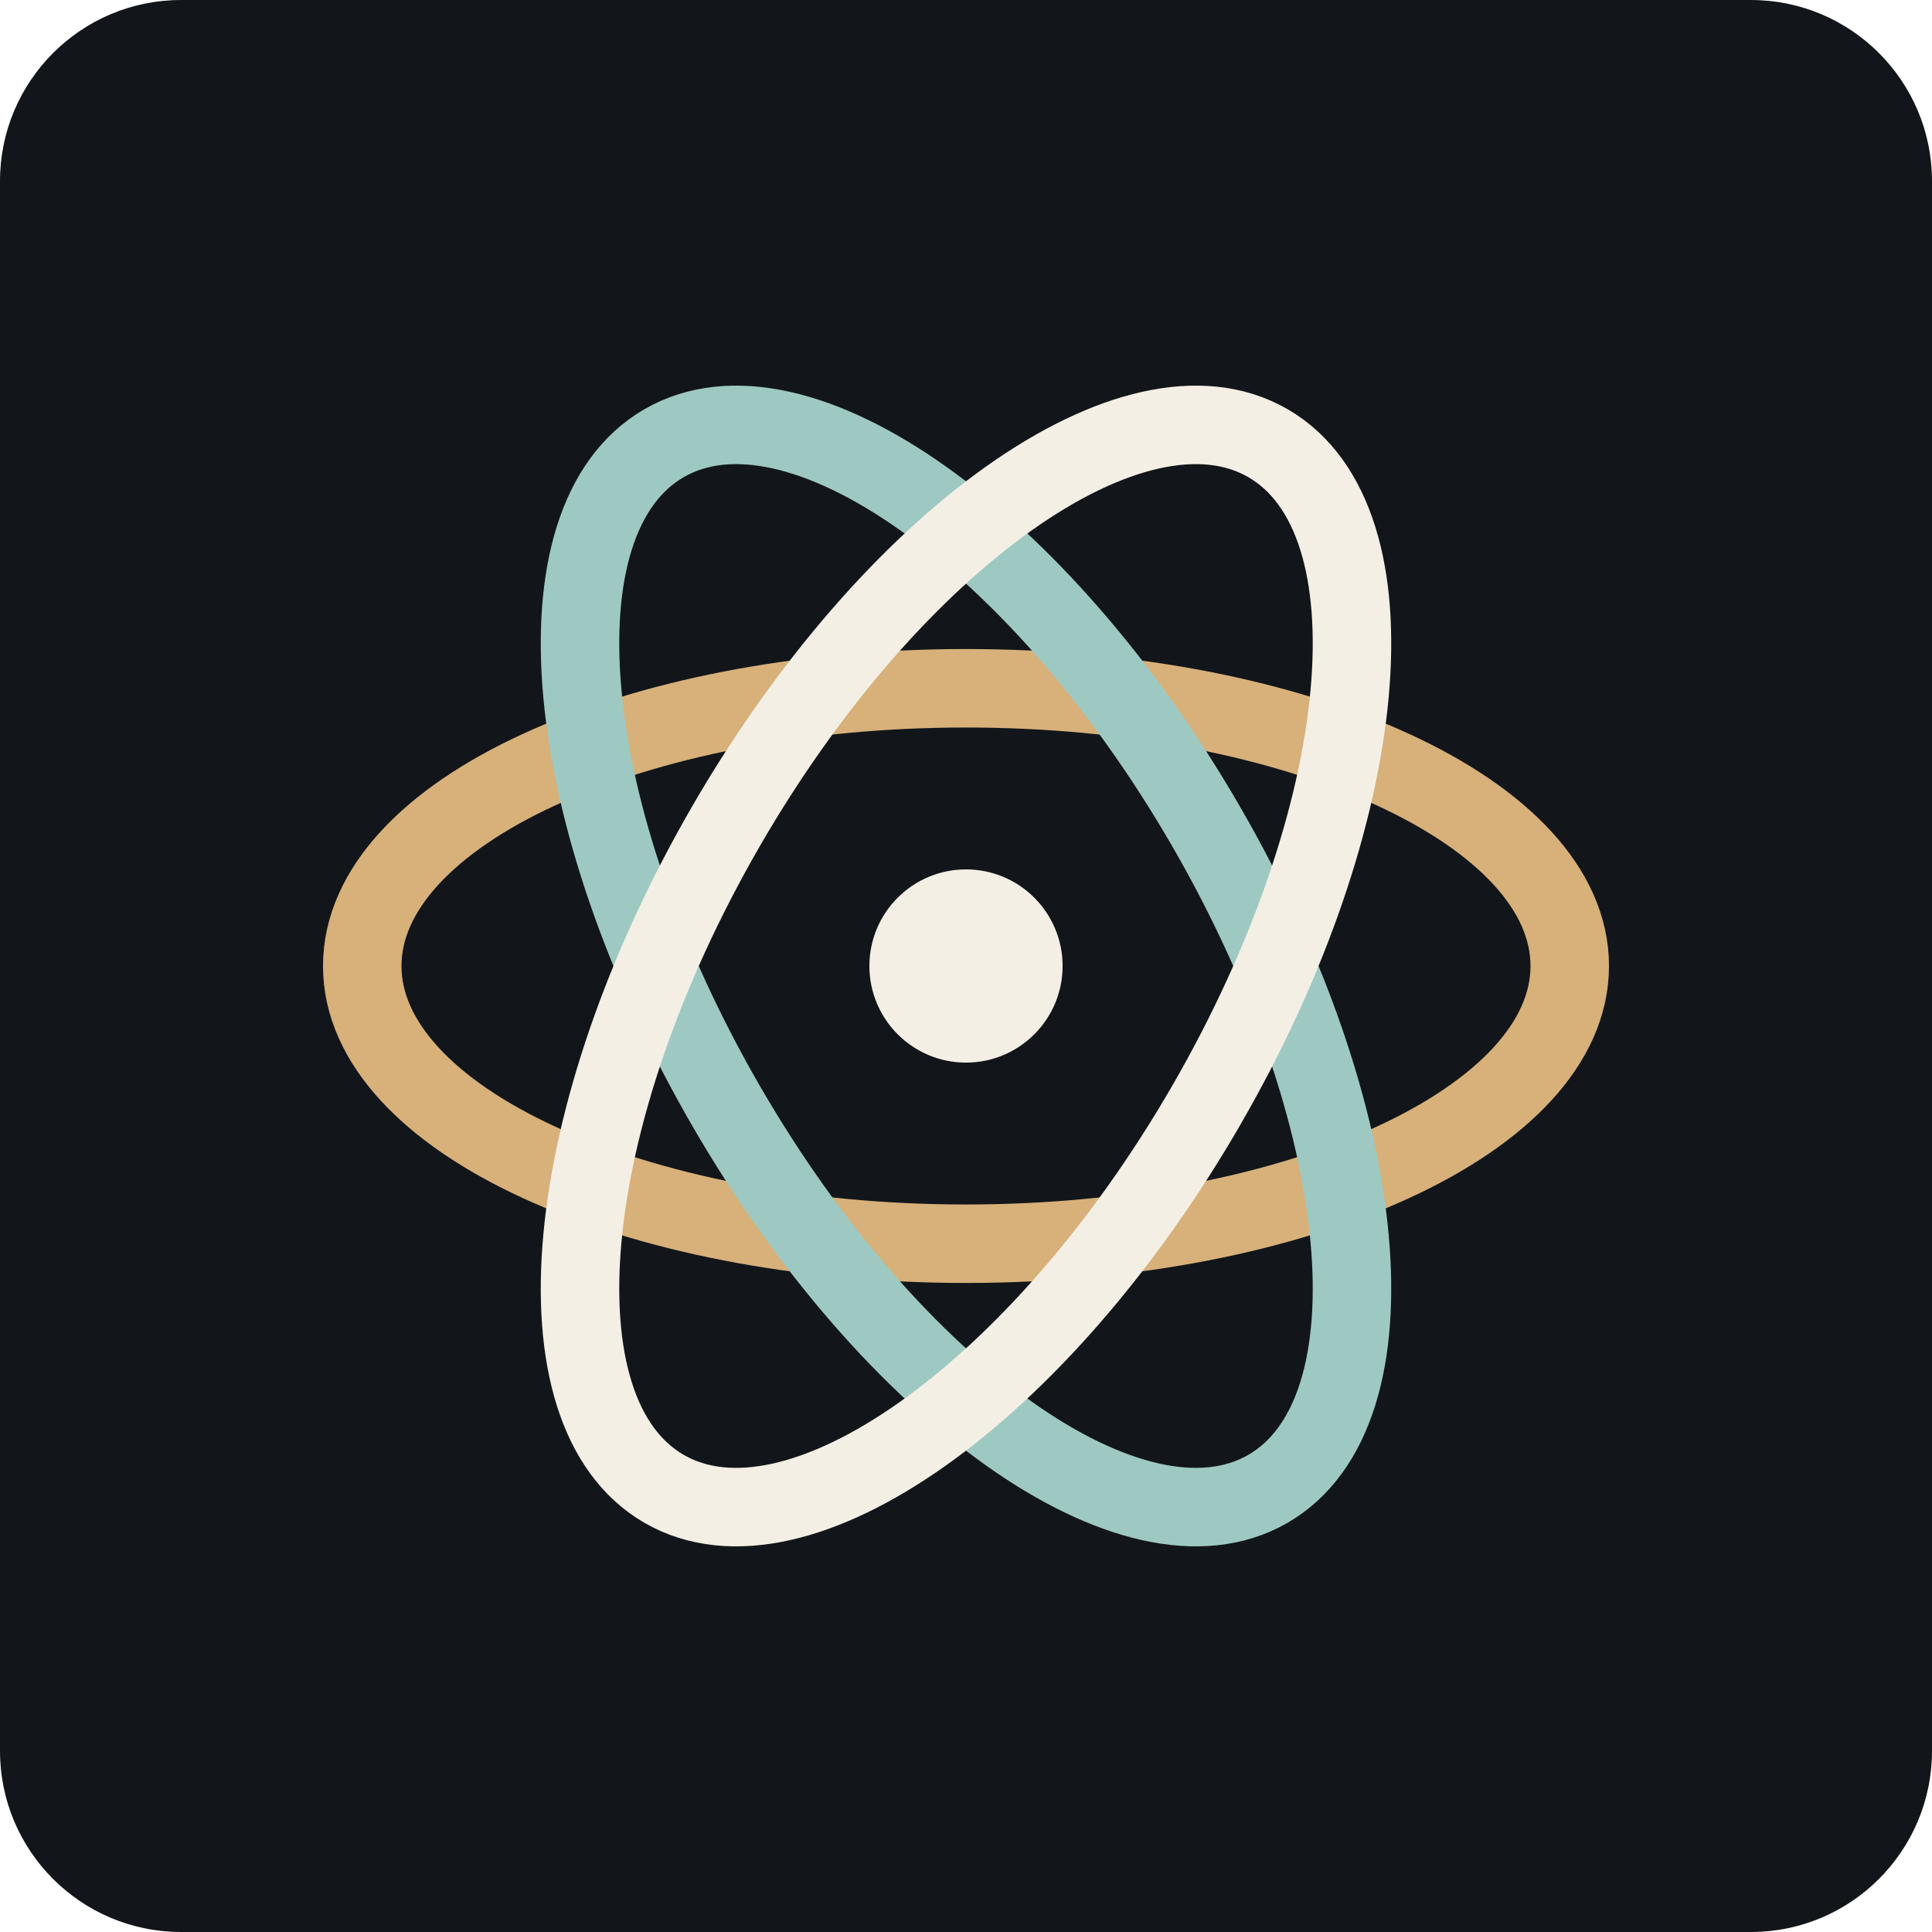
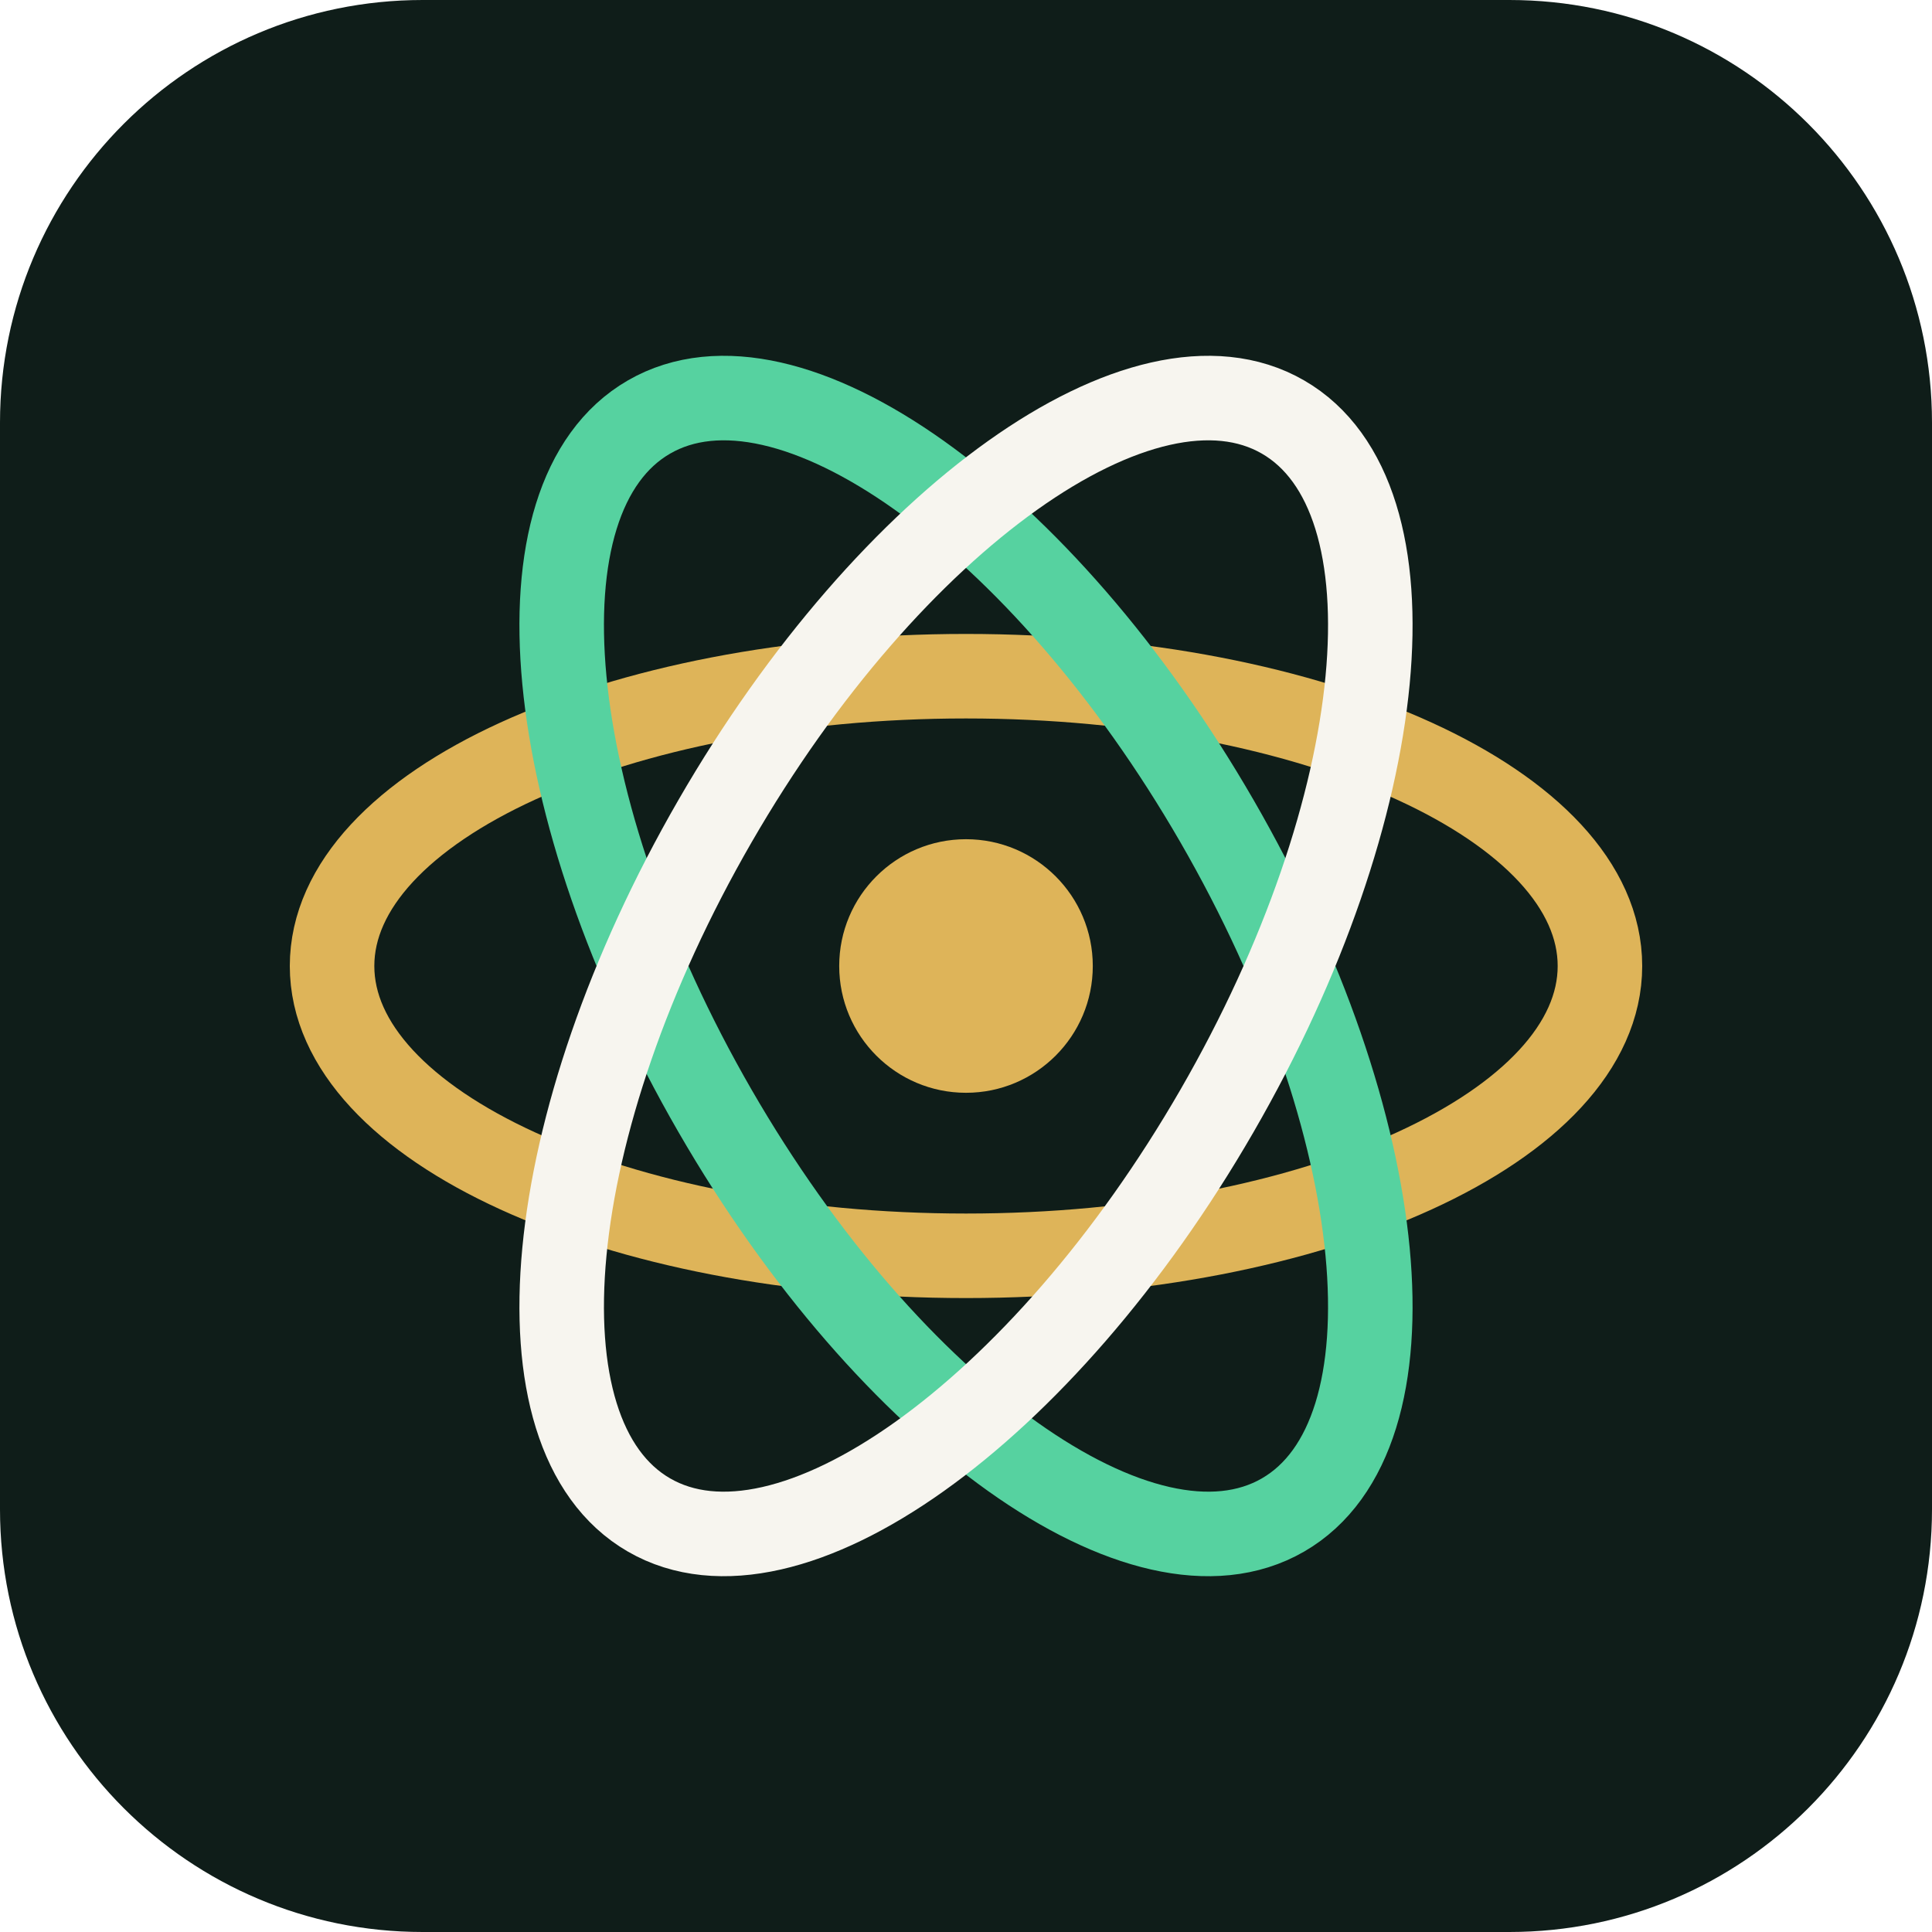
<svg xmlns="http://www.w3.org/2000/svg" viewBox="0 0 32 32" role="img" aria-label="萃见札记">
-   <rect width="32" height="32" rx="3" fill="#12161a" />
-   <ellipse cx="16" cy="16" rx="10" ry="4.6" fill="none" stroke="#d7b07a" stroke-width="1.3" />
-   <ellipse cx="16" cy="16" rx="10" ry="4.6" transform="rotate(60 16 16)" fill="none" stroke="#9ec9c2" stroke-width="1.3" />
-   <ellipse cx="16" cy="16" rx="10" ry="4.6" transform="rotate(120 16 16)" fill="none" stroke="#f4efe4" stroke-width="1.3" />
-   <circle cx="16" cy="16" r="1.6" fill="#f4efe4" />
+   <rect width="32" height="32" rx="7" fill="#0f1d19" />
+   <ellipse cx="16" cy="16" rx="10.5" ry="4.8" fill="none" stroke="#deb459" stroke-width="1.4" />
+   <ellipse cx="16" cy="16" rx="10.5" ry="4.8" transform="rotate(60 16 16)" fill="none" stroke="#56d2a0" stroke-width="1.4" />
+   <ellipse cx="16" cy="16" rx="10.5" ry="4.8" transform="rotate(120 16 16)" fill="none" stroke="#f7f5ef" stroke-width="1.4" />
+   <circle cx="16" cy="16" r="2.1" fill="#deb459" />
</svg>
